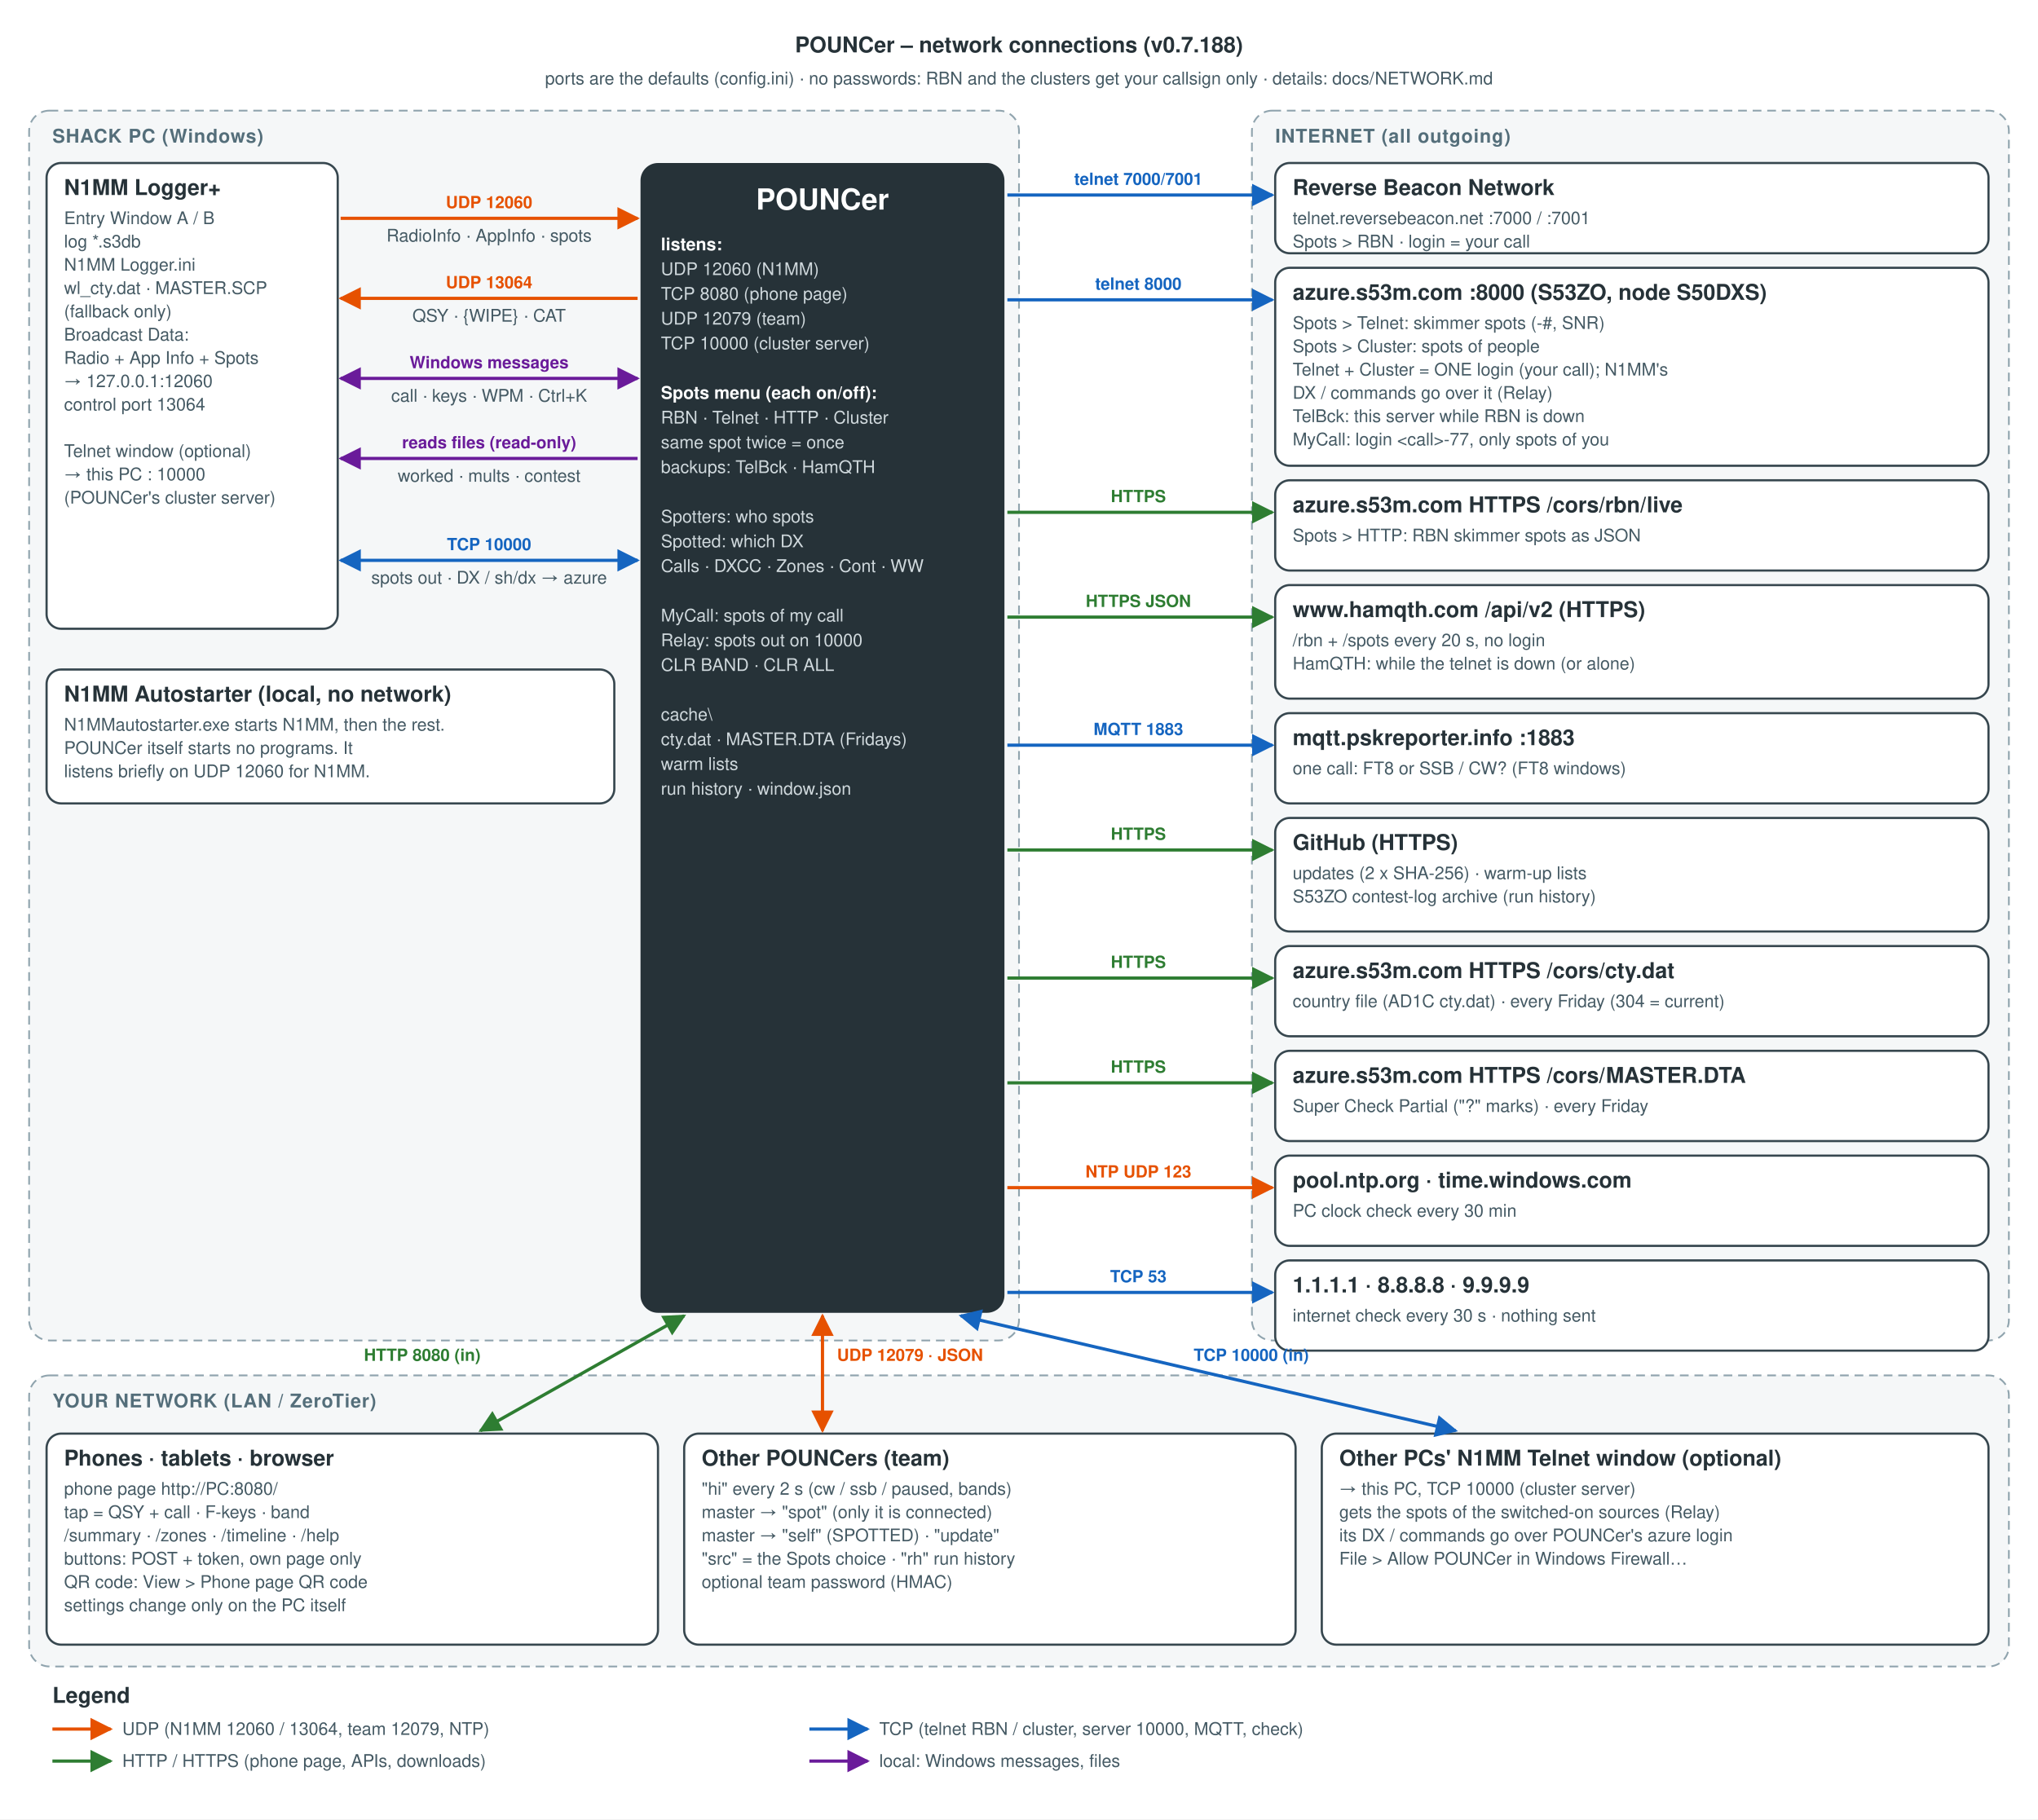
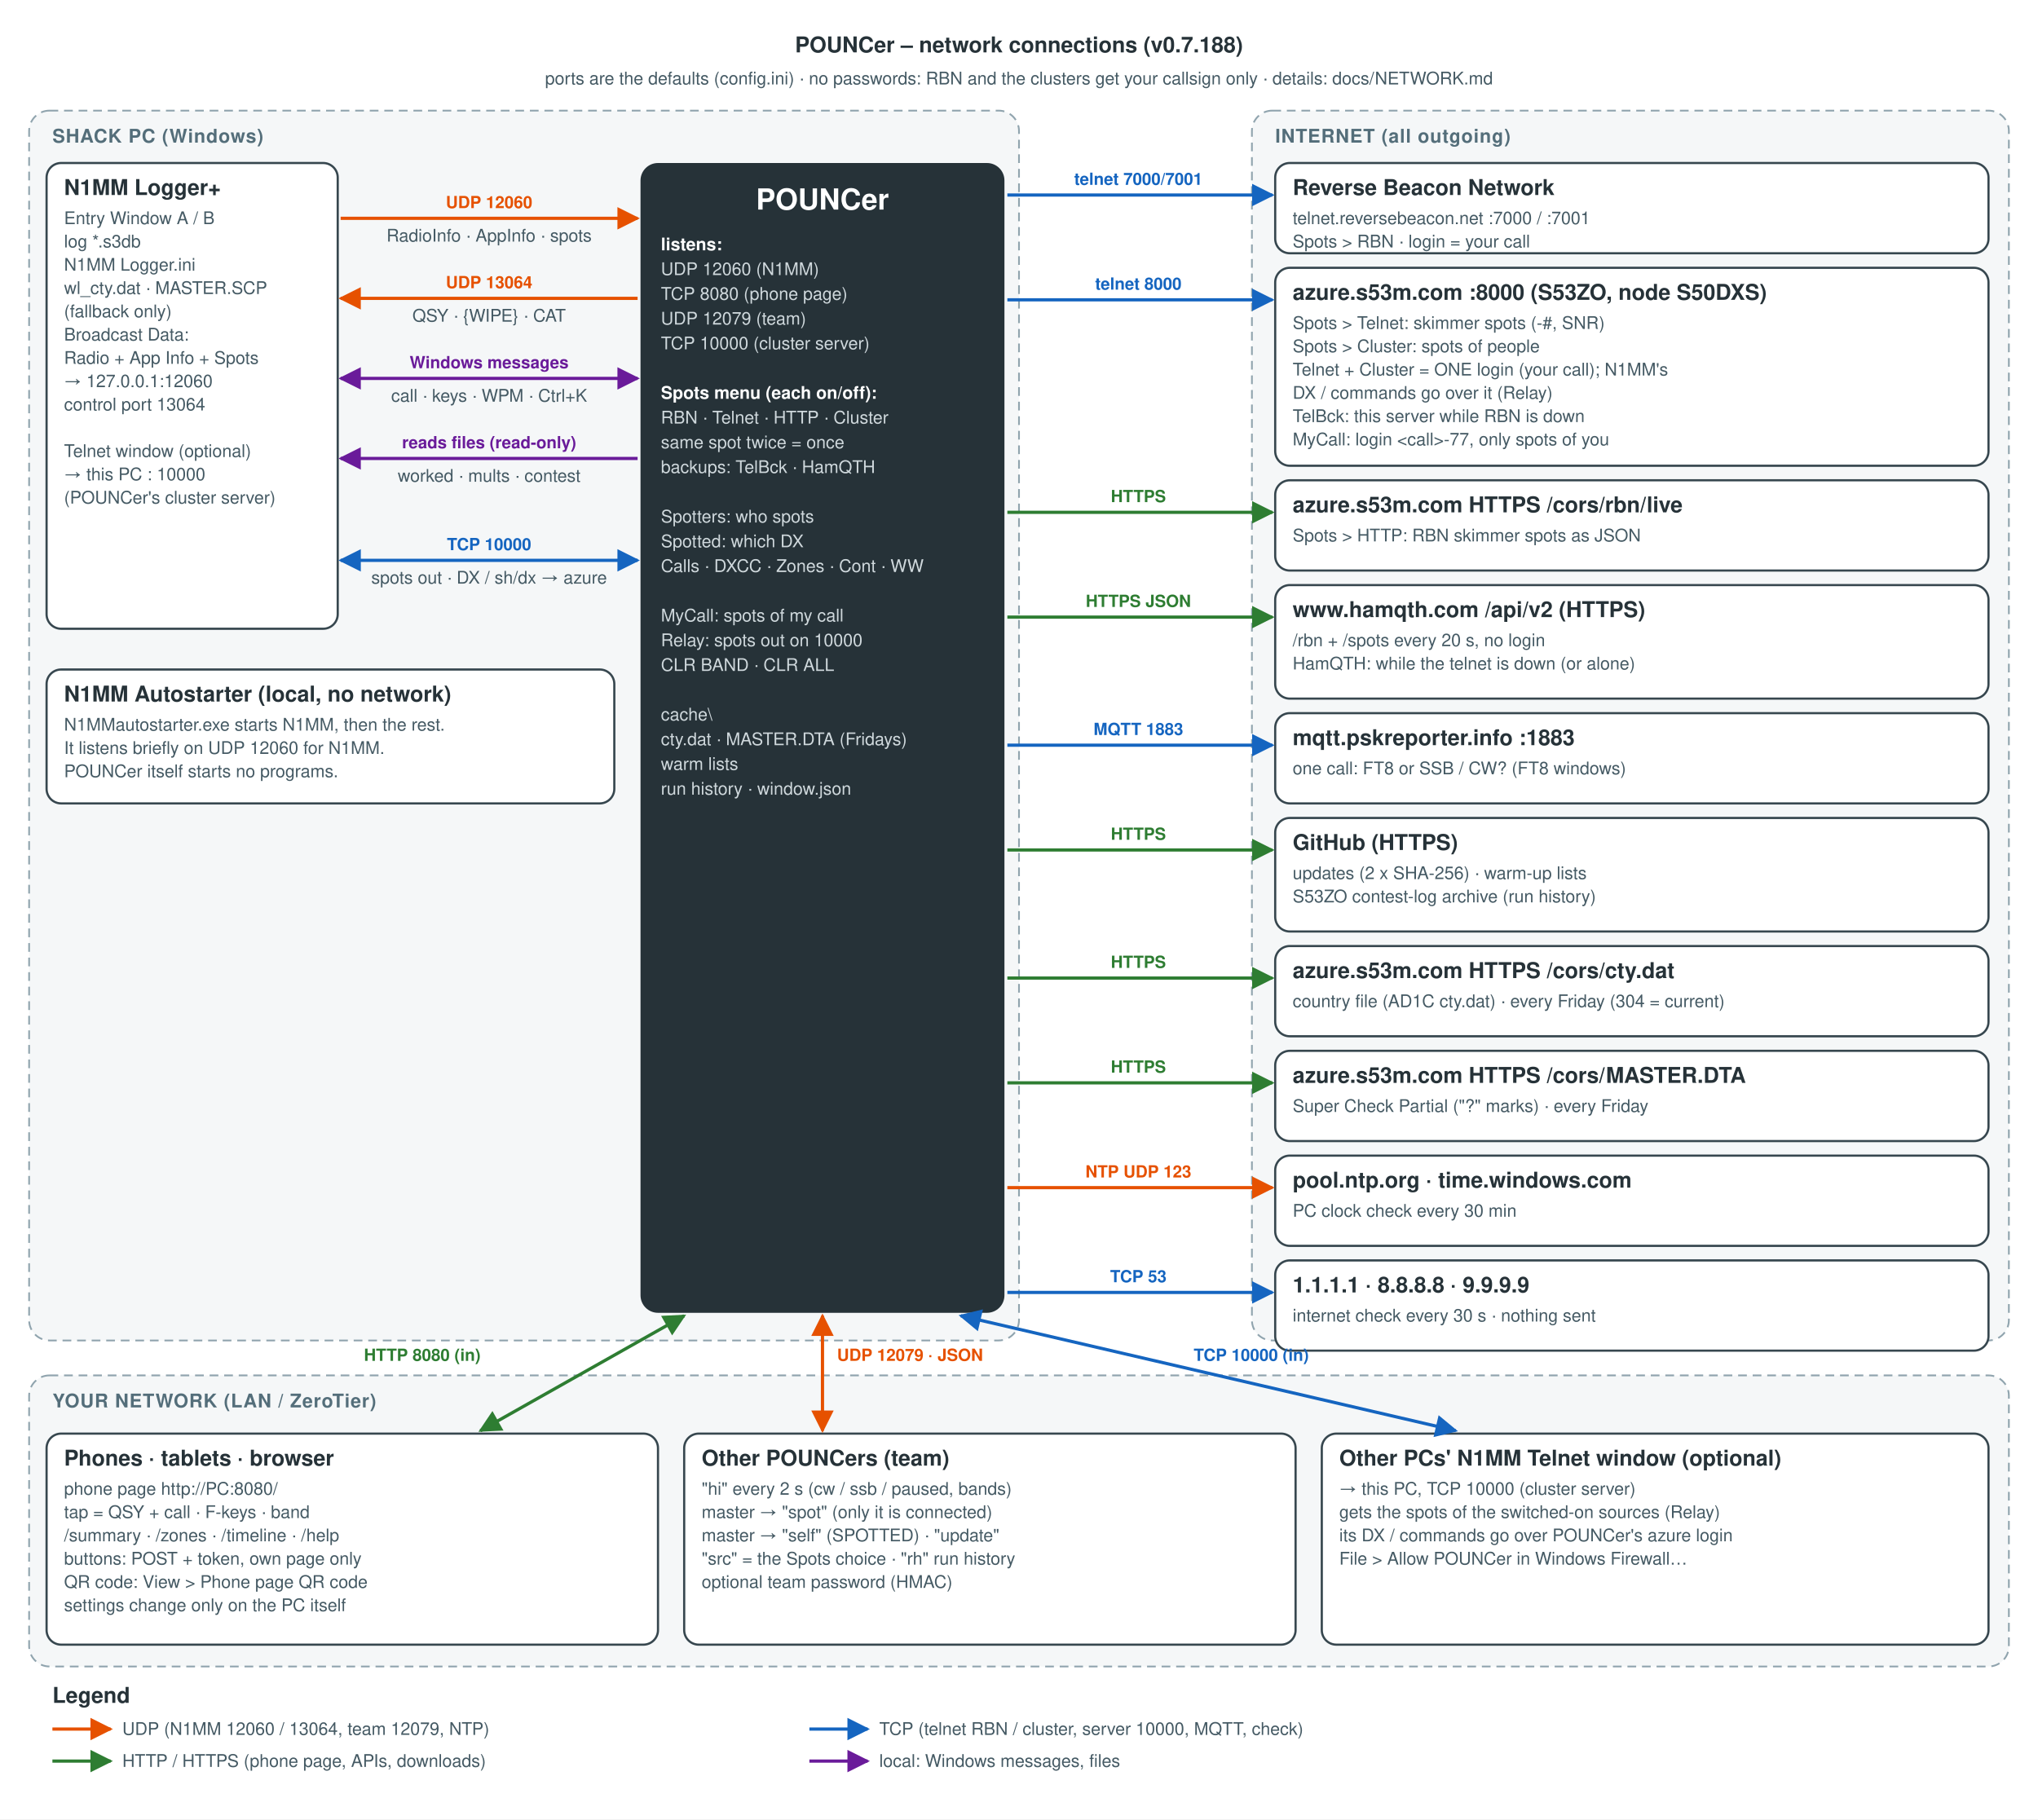
<svg xmlns="http://www.w3.org/2000/svg" viewBox="0 0 1400 1250" width="1400" height="1250" font-family="Segoe UI, Helvetica, Arial, sans-serif">
  <defs>
    <marker id="aU" viewBox="0 0 10 10" refX="9" refY="5" markerWidth="7" markerHeight="7" orient="auto-start-reverse">
      <path d="M0,0 L10,5 L0,10 z" fill="#e65100" />
    </marker>
    <marker id="aT" viewBox="0 0 10 10" refX="9" refY="5" markerWidth="7" markerHeight="7" orient="auto-start-reverse">
      <path d="M0,0 L10,5 L0,10 z" fill="#1565c0" />
    </marker>
    <marker id="aH" viewBox="0 0 10 10" refX="9" refY="5" markerWidth="7" markerHeight="7" orient="auto-start-reverse">
      <path d="M0,0 L10,5 L0,10 z" fill="#2e7d32" />
    </marker>
    <marker id="aL" viewBox="0 0 10 10" refX="9" refY="5" markerWidth="7" markerHeight="7" orient="auto-start-reverse">
      <path d="M0,0 L10,5 L0,10 z" fill="#6a1b9a" />
    </marker>
    <style>
.box { fill: #ffffff; stroke: #37474f; stroke-width: 1.5; }
.main { fill: #263238; }
.zone { fill: #f5f7f8; stroke: #90a4ae; stroke-width: 1.2; stroke-dasharray: 6 4; }
.zt { font-size: 13px; font-weight: 700; fill: #546e7a; letter-spacing: .5px; }
.h { font-size: 15px; font-weight: 700; fill: #263238; }
.hw { font-size: 20px; font-weight: 700; fill: #ffffff; }
.s { font-size: 12px; fill: #455a64; }
.sw { font-size: 12px; fill: #cfd8dc; }
.swb { font-size: 12px; fill: #ffffff; font-weight: 700; }
.l { font-size: 11.5px; font-weight: 700; }
.u { stroke: #e65100; fill: #e65100; }
.t { stroke: #1565c0; fill: #1565c0; }
.w { stroke: #2e7d32; fill: #2e7d32; }
.p { stroke: #6a1b9a; fill: #6a1b9a; }
line { stroke-width: 2.2; fill: none; }
text.u, text.t, text.w, text.p { stroke: none; }
</style>
  </defs>
  <rect width="1400" height="1250" fill="#ffffff" />
  <text class="h" font-size="24" x="700" y="36" text-anchor="middle">POUNCer – network connections (v0.7.188)</text>
  <text class="s" x="700" y="58" text-anchor="middle">ports are the defaults (config.ini) · no passwords: RBN and the clusters get your callsign only · details: docs/NETWORK.md</text>
  <rect class="zone" x="20" y="76" width="680" height="845" rx="14" />
  <text class="zt" x="36" y="98" text-anchor="start">SHACK PC (Windows)</text>
  <rect class="zone" x="860" y="76" width="520" height="845" rx="14" />
  <text class="zt" x="876" y="98" text-anchor="start">INTERNET (all outgoing)</text>
  <rect class="zone" x="20" y="945" width="1360" height="200" rx="14" />
  <text class="zt" x="36" y="967" text-anchor="start">YOUR NETWORK (LAN / ZeroTier)</text>
  <rect class="box" x="32" y="112" width="200" height="320" rx="10" />
  <text class="h" x="44" y="134" text-anchor="start">N1MM Logger+</text>
  <text class="s" x="44" y="154" text-anchor="start">Entry Window A / B</text>
  <text class="s" x="44" y="170" text-anchor="start">log *.s3db</text>
  <text class="s" x="44" y="186" text-anchor="start">N1MM Logger.ini</text>
  <text class="s" x="44" y="202" text-anchor="start">wl_cty.dat · MASTER.SCP</text>
  <text class="s" x="44" y="218" text-anchor="start">  (fallback only)</text>
  <text class="s" x="44" y="234" text-anchor="start">Broadcast Data:</text>
  <text class="s" x="44" y="250" text-anchor="start">Radio + App Info + Spots</text>
  <text class="s" x="44" y="266" text-anchor="start">→ 127.0.0.1:12060</text>
  <text class="s" x="44" y="282" text-anchor="start">control port 13064</text>
  <text class="s" x="44" y="298" text-anchor="start" />
  <text class="s" x="44" y="314" text-anchor="start">Telnet window (optional)</text>
  <text class="s" x="44" y="330" text-anchor="start">→ this PC : 10000</text>
  <text class="s" x="44" y="346" text-anchor="start">(POUNCer's cluster server)</text>
  <rect class="main" x="440" y="112" width="250" height="790" rx="12" />
  <text class="hw" x="565.0" y="144" text-anchor="middle">POUNCer</text>
  <text class="swb" x="454" y="172" text-anchor="start">listens:</text>
  <text class="sw" x="454" y="189" text-anchor="start">UDP 12060 (N1MM)</text>
  <text class="sw" x="454" y="206" text-anchor="start">TCP 8080 (phone page)</text>
  <text class="sw" x="454" y="223" text-anchor="start">UDP 12079 (team)</text>
  <text class="sw" x="454" y="240" text-anchor="start">TCP 10000 (cluster server)</text>
  <text class="sw" x="454" y="257" text-anchor="start" />
  <text class="swb" x="454" y="274" text-anchor="start">Spots menu (each on/off):</text>
  <text class="sw" x="454" y="291" text-anchor="start">RBN · Telnet · HTTP · Cluster</text>
  <text class="sw" x="454" y="308" text-anchor="start">same spot twice = once</text>
  <text class="sw" x="454" y="325" text-anchor="start">backups: TelBck · HamQTH</text>
  <text class="sw" x="454" y="342" text-anchor="start" />
  <text class="sw" x="454" y="359" text-anchor="start">Spotters: who spots</text>
  <text class="sw" x="454" y="376" text-anchor="start">Spotted: which DX</text>
  <text class="sw" x="454" y="393" text-anchor="start">Calls · DXCC · Zones · Cont · WW</text>
  <text class="sw" x="454" y="410" text-anchor="start" />
  <text class="sw" x="454" y="427" text-anchor="start">MyCall: spots of my call</text>
  <text class="sw" x="454" y="444" text-anchor="start">Relay: spots out on 10000</text>
  <text class="sw" x="454" y="461" text-anchor="start">CLR BAND · CLR ALL</text>
  <text class="sw" x="454" y="478" text-anchor="start" />
  <text class="sw" x="454" y="495" text-anchor="start">cache\</text>
  <text class="sw" x="454" y="512" text-anchor="start">cty.dat · MASTER.DTA (Fridays)</text>
  <text class="sw" x="454" y="529" text-anchor="start">warm lists</text>
  <text class="sw" x="454" y="546" text-anchor="start">run history · window.json</text>
  <line class="u" x1="234" y1="150" x2="438" y2="150" marker-end="url(#aU)" />
  <text class="l u" x="336" y="143" text-anchor="middle">UDP 12060</text>
  <text class="s" x="336" y="166" text-anchor="middle">RadioInfo · AppInfo · spots</text>
  <line class="u" x1="438" y1="205" x2="234" y2="205" marker-end="url(#aU)" />
  <text class="l u" x="336" y="198" text-anchor="middle">UDP 13064</text>
  <text class="s" x="336" y="221" text-anchor="middle">QSY · {WIPE} · CAT</text>
  <line class="p" x1="234" y1="260" x2="438" y2="260" marker-end="url(#aL)" marker-start="url(#aL)" />
  <text class="l p" x="336" y="253" text-anchor="middle">Windows messages</text>
  <text class="s" x="336" y="276" text-anchor="middle">call · keys · WPM · Ctrl+K</text>
  <line class="p" x1="438" y1="315" x2="234" y2="315" marker-end="url(#aL)" />
  <text class="l p" x="336" y="308" text-anchor="middle">reads files (read-only)</text>
  <text class="s" x="336" y="331" text-anchor="middle">worked · mults · contest</text>
  <line class="t" x1="234" y1="385" x2="438" y2="385" marker-end="url(#aT)" marker-start="url(#aT)" />
  <text class="l t" x="336" y="378" text-anchor="middle">TCP 10000</text>
  <text class="s" x="336" y="401" text-anchor="middle">spots out · DX / sh/dx → azure</text>
  <rect class="box" x="32" y="460" width="390" height="92" rx="10" />
  <text class="h" x="44" y="482" text-anchor="start">N1MM Autostarter (local, no network)</text>
  <text class="s" x="44" y="502" text-anchor="start">N1MMautostarter.exe starts N1MM, then the rest.</text>
-   <text class="s" x="44" y="518" text-anchor="start">POUNCer itself starts no programs. It</text>
-   <text class="s" x="44" y="534" text-anchor="start">listens briefly on UDP 12060 for N1MM.</text>
+   <text class="s" x="44" y="518" text-anchor="start">It listens briefly on UDP 12060 for N1MM.</text>
+   <text class="s" x="44" y="534" text-anchor="start">POUNCer itself starts no programs.</text>
  <rect class="box" x="876" y="112" width="490" height="62" rx="10" />
  <text class="h" x="888" y="134" text-anchor="start">Reverse Beacon Network</text>
  <text class="s" x="888" y="154" text-anchor="start">telnet.reversebeacon.net :7000 / :7001</text>
  <text class="s" x="888" y="170" text-anchor="start">Spots &gt; RBN · login = your call</text>
  <line class="t" x1="692" y1="134" x2="874" y2="134" marker-end="url(#aT)" />
  <text class="l t" x="782.0" y="127" text-anchor="middle">telnet 7000/7001</text>
  <rect class="box" x="876" y="184" width="490" height="136" rx="10" />
  <text class="h" x="888" y="206" text-anchor="start">azure.s53m.com :8000 (S53ZO, node S50DXS)</text>
  <text class="s" x="888" y="226" text-anchor="start">Spots &gt; Telnet: skimmer spots (-#, SNR)</text>
  <text class="s" x="888" y="242" text-anchor="start">Spots &gt; Cluster: spots of people</text>
  <text class="s" x="888" y="258" text-anchor="start">Telnet + Cluster = ONE login (your call); N1MM's</text>
  <text class="s" x="888" y="274" text-anchor="start">DX / commands go over it (Relay)</text>
  <text class="s" x="888" y="290" text-anchor="start">TelBck: this server while RBN is down</text>
  <text class="s" x="888" y="306" text-anchor="start">MyCall: login &lt;call&gt;-77, only spots of you</text>
  <line class="t" x1="692" y1="206" x2="874" y2="206" marker-end="url(#aT)" />
  <text class="l t" x="782.0" y="199" text-anchor="middle">telnet 8000</text>
  <rect class="box" x="876" y="330" width="490" height="62" rx="10" />
  <text class="h" x="888" y="352" text-anchor="start">azure.s53m.com  HTTPS /cors/rbn/live</text>
  <text class="s" x="888" y="372" text-anchor="start">Spots &gt; HTTP: RBN skimmer spots as JSON</text>
  <line class="w" x1="692" y1="352" x2="874" y2="352" marker-end="url(#aH)" />
  <text class="l w" x="782.0" y="345" text-anchor="middle">HTTPS</text>
  <rect class="box" x="876" y="402" width="490" height="78" rx="10" />
  <text class="h" x="888" y="424" text-anchor="start">www.hamqth.com /api/v2  (HTTPS)</text>
  <text class="s" x="888" y="444" text-anchor="start">/rbn + /spots every 20 s, no login</text>
  <text class="s" x="888" y="460" text-anchor="start">HamQTH: while the telnet is down (or alone)</text>
  <line class="w" x1="692" y1="424" x2="874" y2="424" marker-end="url(#aH)" />
  <text class="l w" x="782.0" y="417" text-anchor="middle">HTTPS JSON</text>
  <rect class="box" x="876" y="490" width="490" height="62" rx="10" />
  <text class="h" x="888" y="512" text-anchor="start">mqtt.pskreporter.info :1883</text>
  <text class="s" x="888" y="532" text-anchor="start">one call: FT8 or SSB / CW? (FT8 windows)</text>
  <line class="t" x1="692" y1="512" x2="874" y2="512" marker-end="url(#aT)" />
  <text class="l t" x="782.0" y="505" text-anchor="middle">MQTT 1883</text>
  <rect class="box" x="876" y="562" width="490" height="78" rx="10" />
  <text class="h" x="888" y="584" text-anchor="start">GitHub  (HTTPS)</text>
  <text class="s" x="888" y="604" text-anchor="start">updates (2 x SHA-256) · warm-up lists</text>
  <text class="s" x="888" y="620" text-anchor="start">S53ZO contest-log archive (run history)</text>
  <line class="w" x1="692" y1="584" x2="874" y2="584" marker-end="url(#aH)" />
  <text class="l w" x="782.0" y="577" text-anchor="middle">HTTPS</text>
  <rect class="box" x="876" y="650" width="490" height="62" rx="10" />
  <text class="h" x="888" y="672" text-anchor="start">azure.s53m.com  HTTPS /cors/cty.dat</text>
  <text class="s" x="888" y="692" text-anchor="start">country file (AD1C cty.dat) · every Friday (304 = current)</text>
  <line class="w" x1="692" y1="672" x2="874" y2="672" marker-end="url(#aH)" />
  <text class="l w" x="782.0" y="665" text-anchor="middle">HTTPS</text>
  <rect class="box" x="876" y="722" width="490" height="62" rx="10" />
  <text class="h" x="888" y="744" text-anchor="start">azure.s53m.com  HTTPS /cors/MASTER.DTA</text>
  <text class="s" x="888" y="764" text-anchor="start">Super Check Partial ("?" marks) · every Friday</text>
  <line class="w" x1="692" y1="744" x2="874" y2="744" marker-end="url(#aH)" />
  <text class="l w" x="782.0" y="737" text-anchor="middle">HTTPS</text>
  <rect class="box" x="876" y="794" width="490" height="62" rx="10" />
  <text class="h" x="888" y="816" text-anchor="start">pool.ntp.org · time.windows.com</text>
  <text class="s" x="888" y="836" text-anchor="start">PC clock check every 30 min</text>
  <line class="u" x1="692" y1="816" x2="874" y2="816" marker-end="url(#aU)" />
  <text class="l u" x="782.0" y="809" text-anchor="middle">NTP UDP 123</text>
  <rect class="box" x="876" y="866" width="490" height="62" rx="10" />
  <text class="h" x="888" y="888" text-anchor="start">1.1.1.1 · 8.8.8.8 · 9.9.9.9</text>
  <text class="s" x="888" y="908" text-anchor="start">internet check every 30 s · nothing sent</text>
  <line class="t" x1="692" y1="888" x2="874" y2="888" marker-end="url(#aT)" />
  <text class="l t" x="782.0" y="881" text-anchor="middle">TCP 53</text>
  <rect class="box" x="32" y="985" width="420" height="145" rx="10" />
  <text class="h" x="44" y="1007" text-anchor="start">Phones · tablets · browser</text>
  <text class="s" x="44" y="1027" text-anchor="start">phone page  http://PC:8080/</text>
  <text class="s" x="44" y="1043" text-anchor="start">tap = QSY + call · F-keys · band</text>
  <text class="s" x="44" y="1059" text-anchor="start">/summary · /zones · /timeline · /help</text>
  <text class="s" x="44" y="1075" text-anchor="start">buttons: POST + token, own page only</text>
  <text class="s" x="44" y="1107" text-anchor="start">settings change only on the PC itself</text>
  <text class="s" x="44" y="1091" text-anchor="start">QR code: View &gt; Phone page QR code</text>
  <rect class="box" x="470" y="985" width="420" height="145" rx="10" />
  <text class="h" x="482" y="1007" text-anchor="start">Other POUNCers (team)</text>
  <text class="s" x="482" y="1027" text-anchor="start">"hi" every 2 s (cw / ssb / paused, bands)</text>
  <text class="s" x="482" y="1043" text-anchor="start">master → "spot" (only it is connected)</text>
  <text class="s" x="482" y="1059" text-anchor="start">master → "self" (SPOTTED) · "update"</text>
  <text class="s" x="482" y="1075" text-anchor="start">"src" = the Spots choice · "rh" run history</text>
  <text class="s" x="482" y="1091" text-anchor="start">optional team password (HMAC)</text>
  <rect class="box" x="908" y="985" width="458" height="145" rx="10" />
  <text class="h" x="920" y="1007" text-anchor="start">Other PCs' N1MM Telnet window (optional)</text>
  <text class="s" x="920" y="1027" text-anchor="start">→ this PC, TCP 10000 (cluster server)</text>
  <text class="s" x="920" y="1043" text-anchor="start">gets the spots of the switched-on sources (Relay)</text>
  <text class="s" x="920" y="1059" text-anchor="start">its DX / commands go over POUNCer's azure login</text>
  <text class="s" x="920" y="1075" text-anchor="start">File &gt; Allow POUNCer in Windows Firewall…</text>
  <line class="w" x1="330" y1="983" x2="470" y2="904" marker-end="url(#aH)" marker-start="url(#aH)" />
  <text class="l w" x="250" y="935" text-anchor="start">HTTP 8080 (in)</text>
  <line class="u" x1="565" y1="983" x2="565" y2="904" marker-end="url(#aU)" marker-start="url(#aU)" />
  <text class="l u" x="575" y="935" text-anchor="start">UDP 12079 · JSON</text>
  <line class="t" x1="1000" y1="983" x2="660" y2="904" marker-end="url(#aT)" marker-start="url(#aT)" />
  <text class="l t" x="820" y="935" text-anchor="start">TCP 10000 (in)</text>
  <text class="h" x="36" y="1170" text-anchor="start">Legend</text>
  <line class="u" x1="36" y1="1188" x2="76" y2="1188" marker-end="url(#aU)" />
  <text class="s" x="84" y="1192" text-anchor="start">UDP (N1MM 12060 / 13064, team 12079, NTP)</text>
  <line class="t" x1="556" y1="1188" x2="596" y2="1188" marker-end="url(#aT)" />
  <text class="s" x="604" y="1192" text-anchor="start">TCP (telnet RBN / cluster, server 10000, MQTT, check)</text>
  <line class="w" x1="36" y1="1210" x2="76" y2="1210" marker-end="url(#aH)" />
  <text class="s" x="84" y="1214" text-anchor="start">HTTP / HTTPS (phone page, APIs, downloads)</text>
  <line class="p" x1="556" y1="1210" x2="596" y2="1210" marker-end="url(#aL)" />
  <text class="s" x="604" y="1214" text-anchor="start">local: Windows messages, files</text>
</svg>
